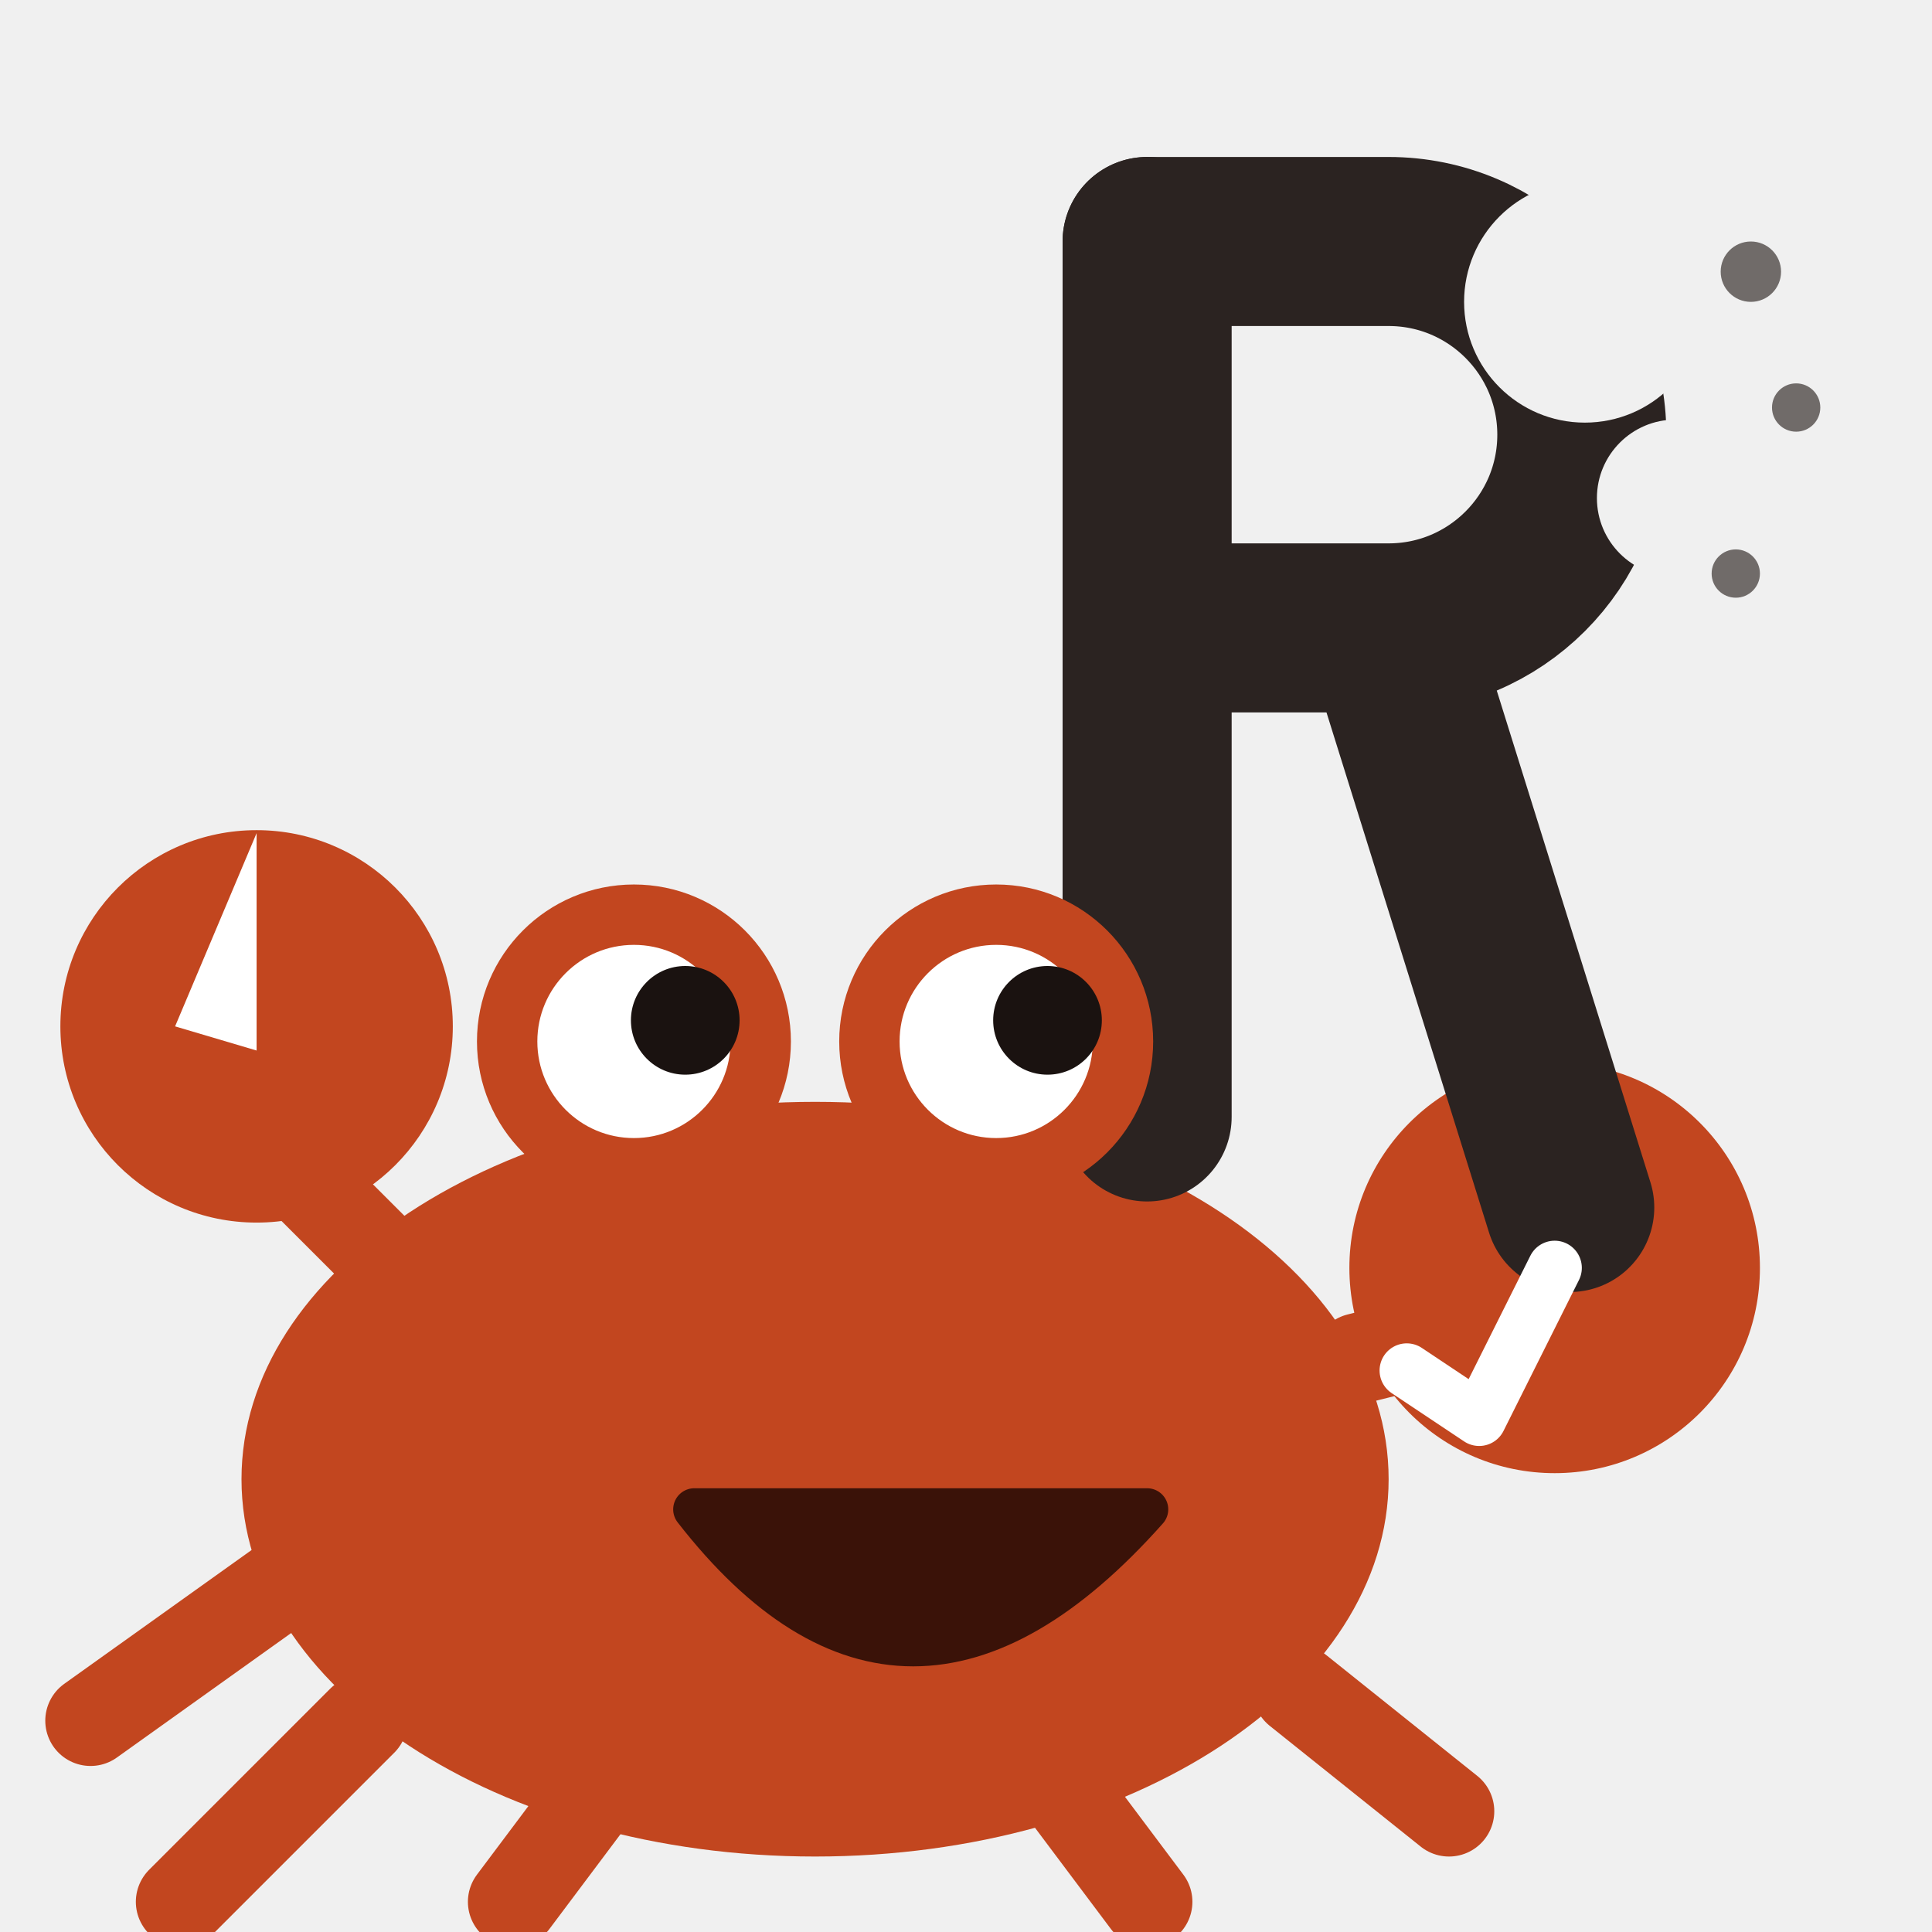
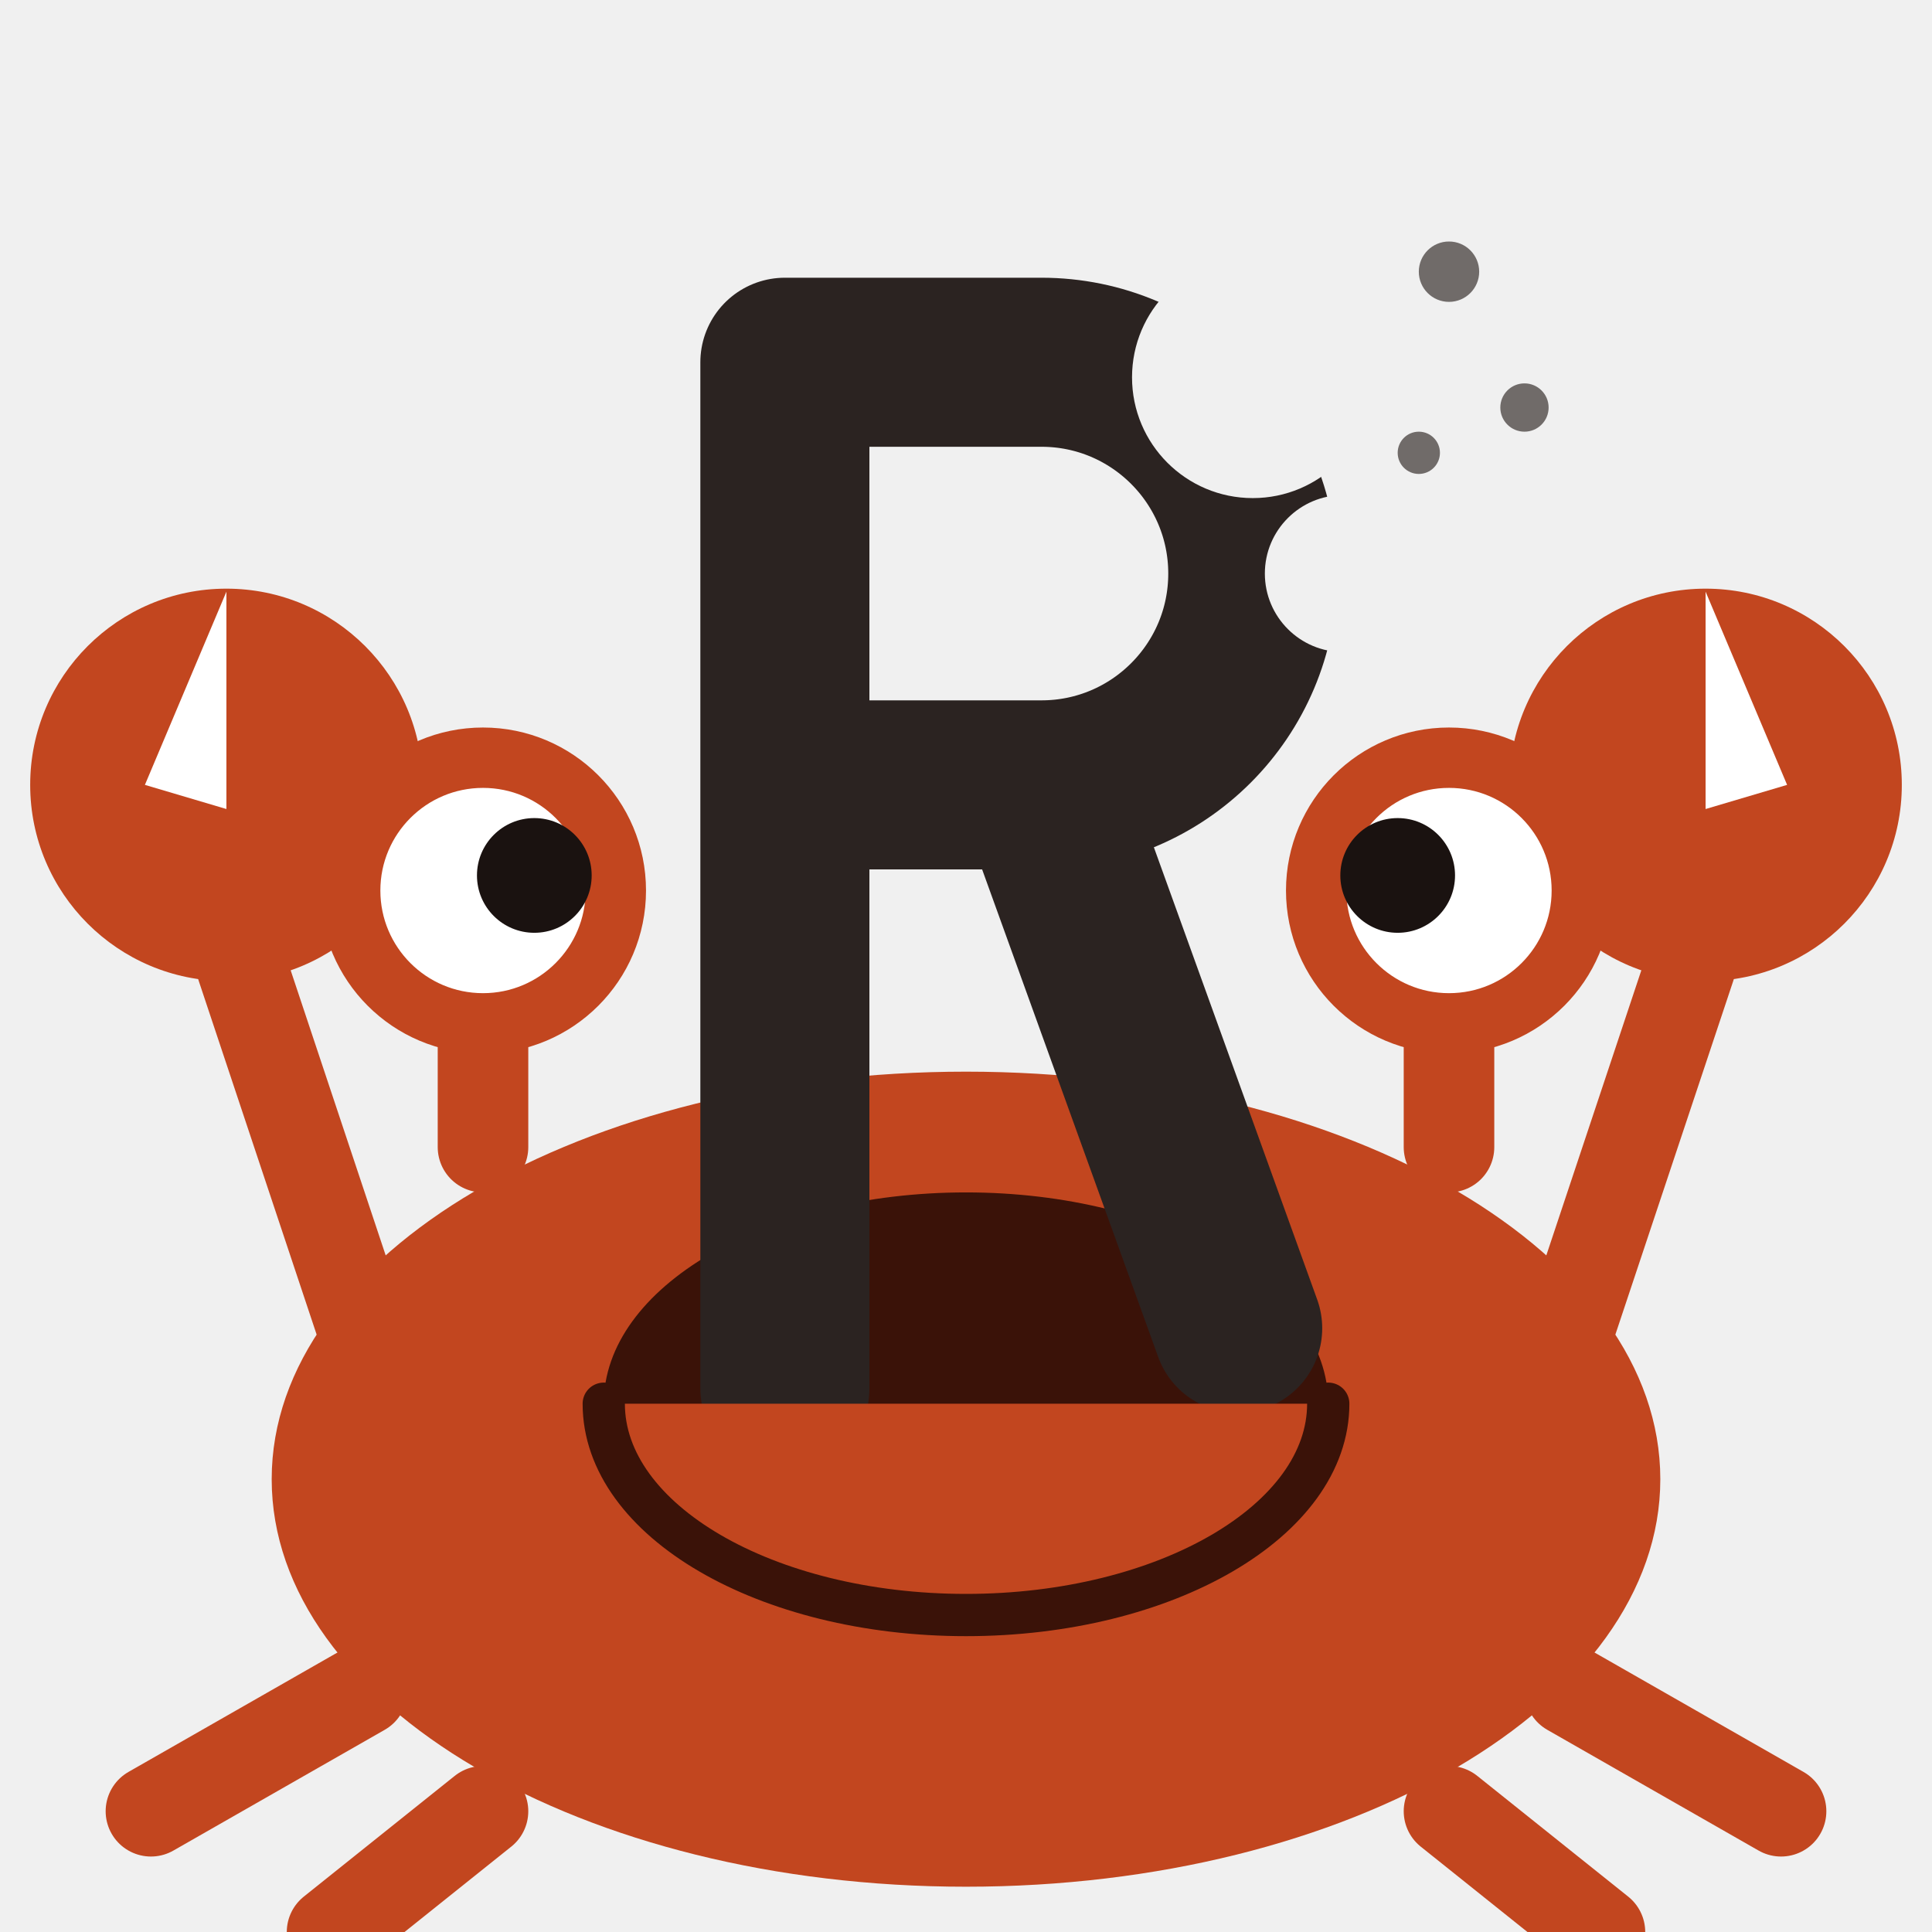
<svg xmlns="http://www.w3.org/2000/svg" viewBox="0 0 64 64">
  <mask id="bite" maskUnits="userSpaceOnUse" x="0" y="0" width="64" height="64">
    <rect width="64" height="64" fill="#fff" />
-     <circle cx="52.5" cy="10" r="4" fill="#000" />
-     <circle cx="55.5" cy="16.5" r="2.6" fill="#000" />
+     <circle cx="41.5" cy="12.5" r="4" fill="#000" />
+     <circle cx="44.5" cy="19" r="2.6" fill="#000" />
  </mask>
  <g stroke="#c2461f" stroke-width="3" stroke-linecap="round" fill="none">
-     <path d="M10 52 3 57M12 57l-6 6M20 59l-3 4M35 59l3 4M43 56l5 4" />
-     <path d="M14 43 9 38M45 45 49 44" />
+     <path d="M12 56 5 60M16 60l-5 4M48 60l5 4M52 56l7 4" />
+     <path d="M12 44 8 32M52 44l4-12" />
  </g>
  <g fill="#c2461f">
-     <ellipse cx="27" cy="49" rx="19" ry="12.5" />
-     <circle cx="8.5" cy="34" r="6.5" />
-     <circle cx="51.5" cy="42" r="6.8" />
+     <ellipse cx="32" cy="49" rx="23" ry="13.5" />
+     <circle cx="7.5" cy="26" r="6.5" />
+     <circle cx="56.5" cy="26" r="6.5" />
  </g>
-   <path d="M8.5 27.6 5.8 34l2.7.8Z" fill="#fff" />
+   <path d="M7.5 19.6 4.8 26l2.7.8ZM56.5 19.6 59.2 26l-2.7.8Z" fill="#fff" />
+   <ellipse cx="32" cy="46.5" rx="12" ry="7" fill="#3a1208" />
  <g mask="url(#bite)" stroke="#2b2321" stroke-width="5.6" stroke-linecap="round" stroke-linejoin="round" fill="none">
-     <path d="M38 8h8a6.4 6.4 0 0 1 0 12.8H38M46 20.8 52 40" />
-     <path d="M38 8v29" />
+     <path d="M26 46V12h8.5a7 7 0 0 1 0 14H26M34.5 26 41 44" />
  </g>
-   <path d="M51.5 42 49 47l-2.4-1.6" fill="none" stroke="#fff" stroke-width="1.8" stroke-linecap="round" stroke-linejoin="round" />
-   <path d="M21 41v-4M33 41v-4" stroke="#c2461f" stroke-width="3" stroke-linecap="round" />
+   <path d="M20 46.5a12 7 0 0 0 24 0z" fill="#c2461f" />
+   <path d="M20 46.5a12 7 0 0 0 24 0" stroke="#3a1208" stroke-width="1.4" fill="none" stroke-linecap="round" />
+   <path d="M16 38v-5M48 38v-5" stroke="#c2461f" stroke-width="3" stroke-linecap="round" />
  <g fill="#fff" stroke="#c2461f" stroke-width="2">
-     <circle cx="21" cy="34.5" r="4.2" />
-     <circle cx="33" cy="34.5" r="4.2" />
+     <circle cx="16" cy="29.5" r="4.4" />
+     <circle cx="48" cy="29.5" r="4.4" />
  </g>
-   <circle cx="22.7" cy="33.8" r="1.8" fill="#1a1210" />
-   <circle cx="34.7" cy="33.8" r="1.8" fill="#1a1210" />
-   <path d="M23 50q7 9 15 0z" fill="#3a1208" stroke="#3a1208" stroke-width="1.4" stroke-linejoin="round" />
+   <circle cx="17.7" cy="29" r="1.9" fill="#1a1210" />
+   <circle cx="46.3" cy="29" r="1.9" fill="#1a1210" />
  <g fill="#2b2321" opacity="0.65">
-     <circle cx="58" cy="9" r="1" />
-     <circle cx="59.5" cy="13.5" r="0.8" />
-     <circle cx="57.5" cy="19" r="0.8" />
+     <circle cx="48" cy="9" r="1" />
+     <circle cx="50.5" cy="13.5" r="0.8" />
+     <circle cx="47" cy="15" r="0.7" />
  </g>
</svg>
